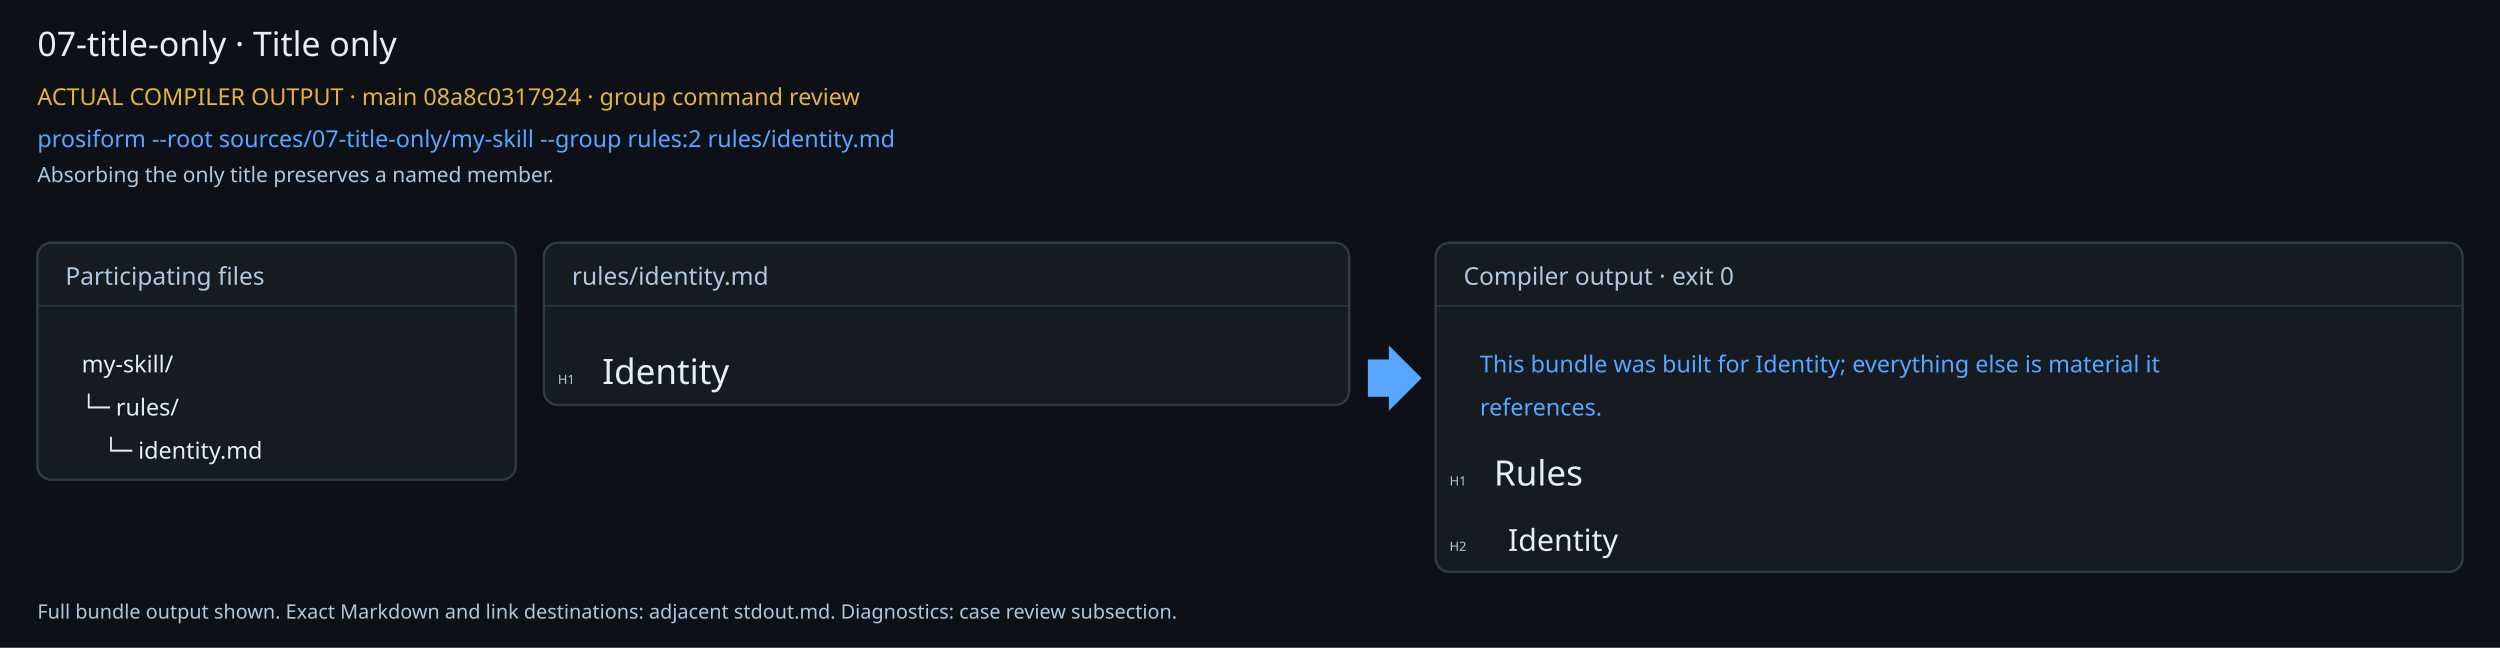
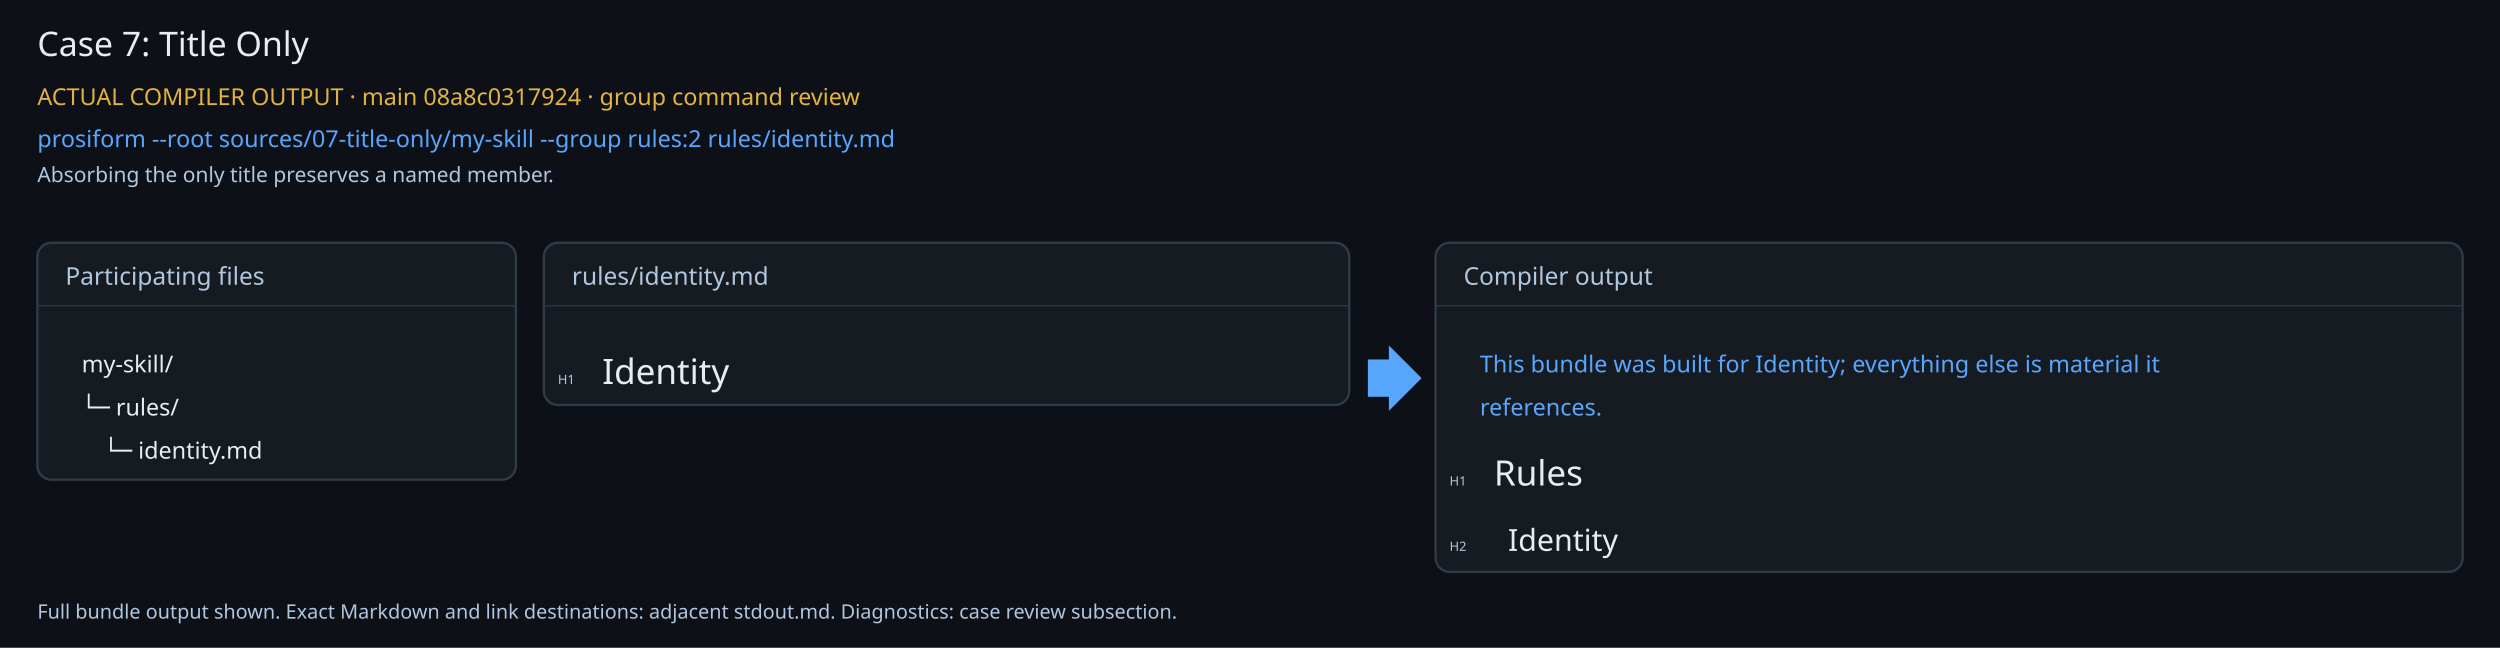
<svg xmlns="http://www.w3.org/2000/svg" width="2142" height="555" viewBox="0 0 2142 555" role="img" aria-labelledby="title desc">
  <rect width="2142" height="555" fill="#0d1117" />
  <g font-family="IBM Plex Mono" xml:space="preserve">
-     <text x="32" y="48" font-size="29" fill="#e6edf3" font-weight="400">07-title-only · Title only</text>
+     <text x="32" y="48" font-size="29" fill="#e6edf3" font-weight="400">Case 7: Title Only</text>
    <text x="32" y="90" font-size="20" fill="#e3b341" font-weight="400">ACTUAL COMPILER OUTPUT · main 08a8c0317924 · group command review</text>
    <text x="32" y="126" font-size="20" fill="#58a6ff" font-weight="400">prosiform --root sources/07-title-only/my-skill --group rules:2 rules/identity.md</text>
    <text x="32" y="156" font-size="18" fill="#b1c6df" font-weight="400">Absorbing the only title preserves a named member.</text>
    <rect x="32" y="208" width="410" height="203" rx="12" fill="#161b22" stroke="#303b49" stroke-width="2" />
    <text x="56" y="244" font-size="21" fill="#b1c6df" font-weight="400">Participating files</text>
    <path d="M32 262 H442" stroke="#303b49" />
    <text x="70" y="319" font-size="20" fill="#e6edf3" font-weight="400">my-skill/</text>
    <text x="70" y="356" font-size="20" fill="#e6edf3" font-weight="400">└─ rules/</text>
    <text x="70" y="393" font-size="20" fill="#e6edf3" font-weight="400">   └─ identity.md</text>
    <rect x="466" y="208" width="690" height="139" rx="12" fill="#161b22" stroke="#303b49" stroke-width="2" />
    <text x="490" y="244" font-size="21" fill="#b1c6df" font-weight="400">rules/identity.md</text>
    <path d="M466 262 H1156" stroke="#303b49" />
    <text x="478" y="329" font-size="11" fill="#b1c6df" font-weight="400">H1</text>
    <text x="516" y="329" font-size="30" fill="#e6edf3" font-weight="500">Identity</text>
    <rect x="1230" y="208" width="880" height="282" rx="12" fill="#161b22" stroke="#303b49" stroke-width="2" />
-     <text x="1254" y="244" font-size="21" fill="#b1c6df" font-weight="400">Compiler output · exit 0</text>
+     <text x="1254" y="244" font-size="21" fill="#b1c6df" font-weight="400">Compiler output</text>
    <path d="M1230 262 H2110" stroke="#303b49" />
    <text x="1268" y="319" font-size="20" fill="#58a6ff" font-weight="400">This bundle was built for Identity; everything else is material it</text>
    <text x="1268" y="356" font-size="20" fill="#58a6ff" font-weight="400">references.</text>
    <text x="1242" y="416" font-size="11" fill="#b1c6df" font-weight="400">H1</text>
    <text x="1280" y="416" font-size="30" fill="#e6edf3" font-weight="500">Rules</text>
    <text x="1242" y="472" font-size="11" fill="#b1c6df" font-weight="400">H2</text>
    <text x="1292" y="472" font-size="26" fill="#e6edf3" font-weight="500">Identity</text>
    <path d="M1172 308 H1190 V296 L1218 324 L1190 352 V340 H1172Z" fill="#58a6ff" />
    <text x="32" y="530" font-size="17" fill="#b1c6df" font-weight="400">Full bundle output shown. Exact Markdown and link destinations: adjacent stdout.md. Diagnostics: case review subsection.</text>
  </g>
</svg>
